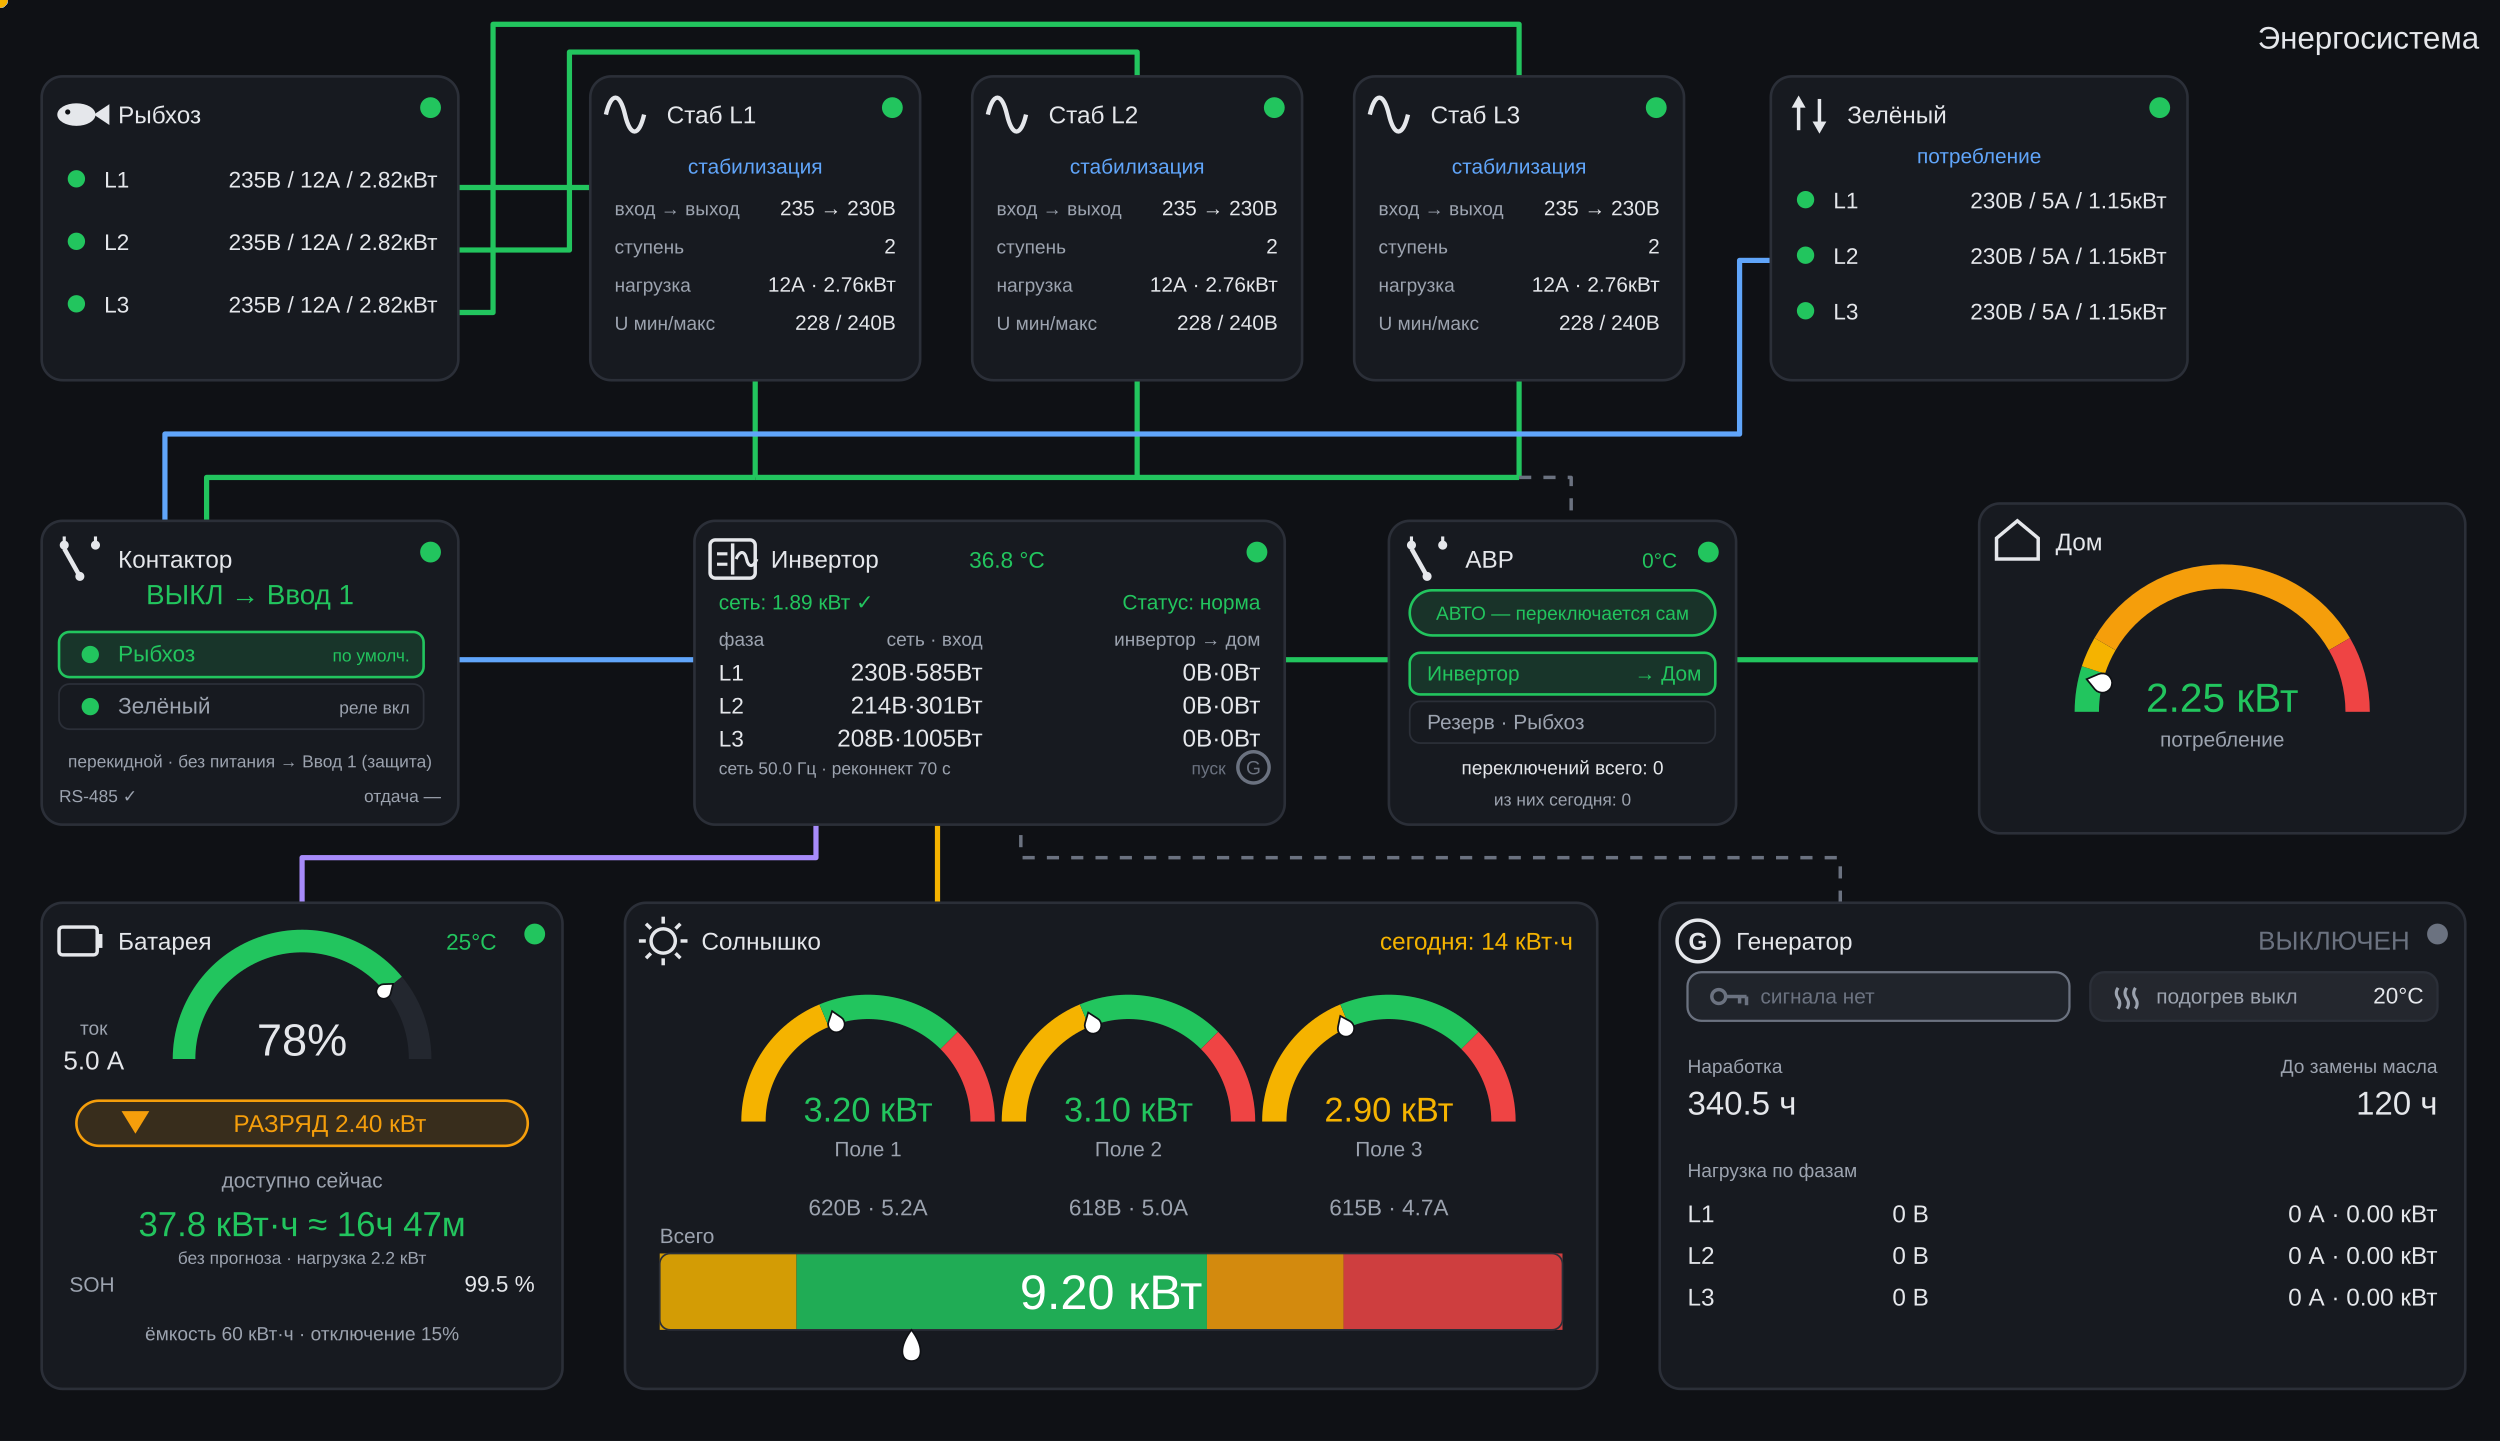
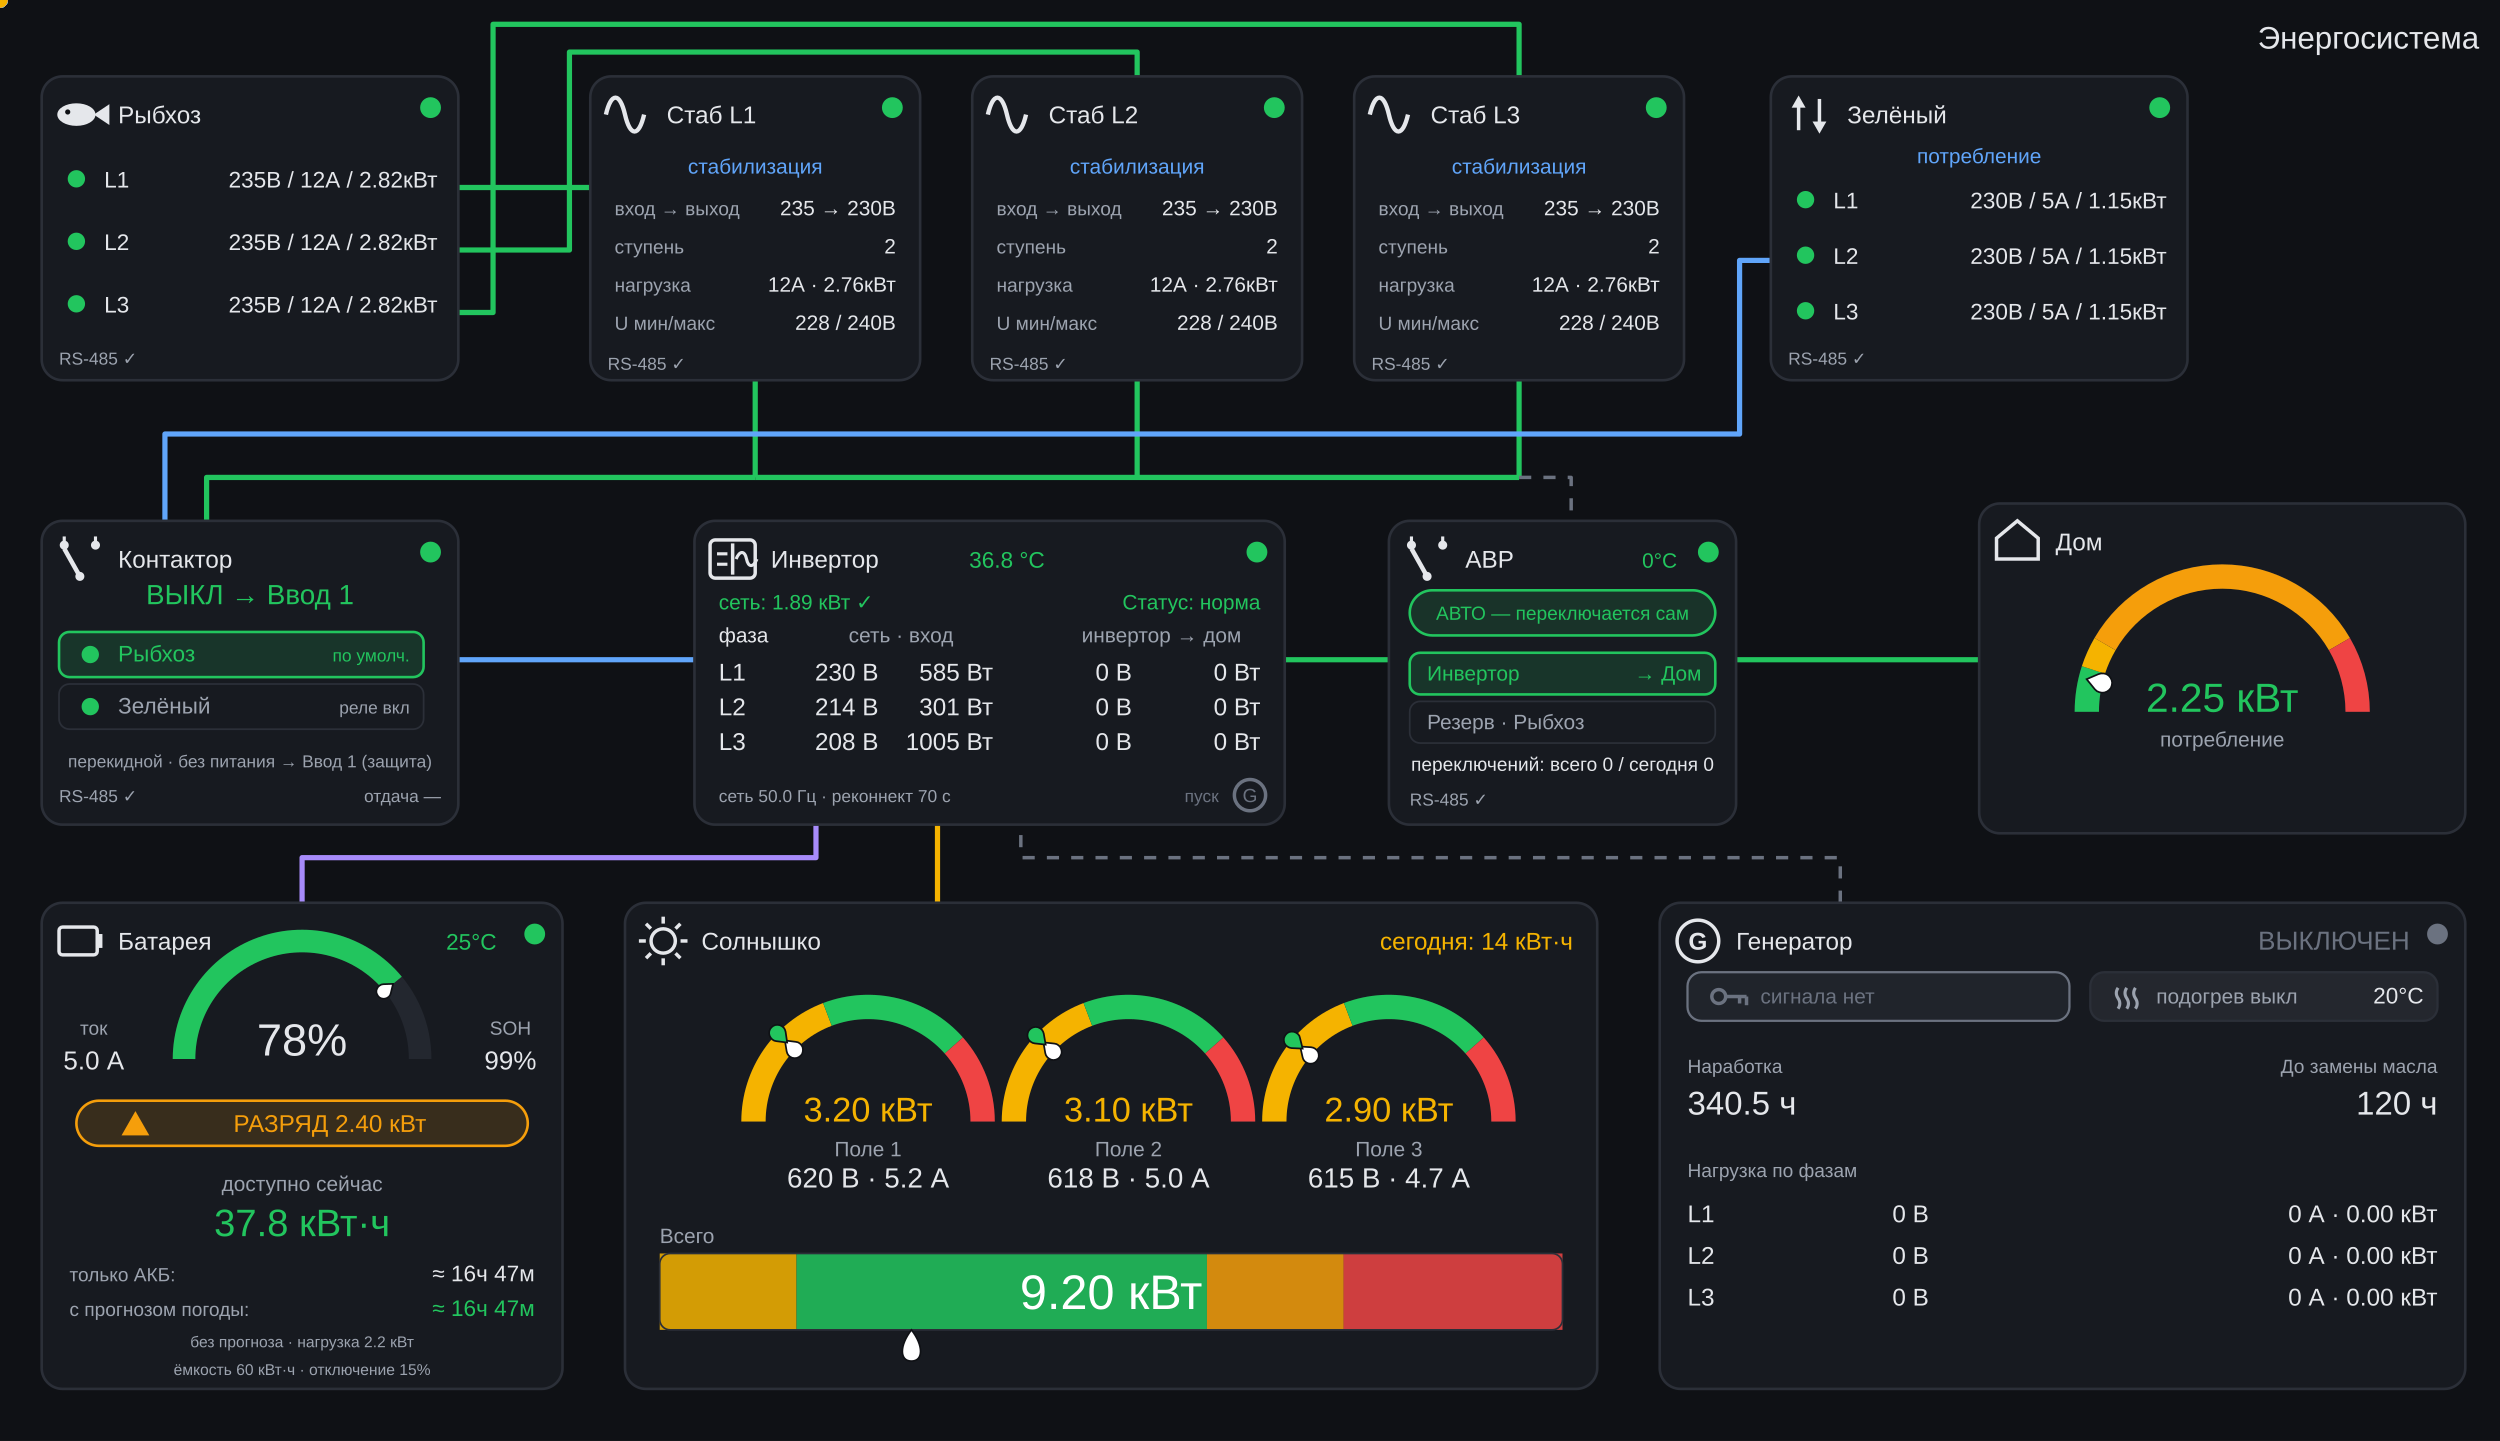
<svg xmlns="http://www.w3.org/2000/svg" viewBox="0 0 1440 830" font-family="Arial,Helvetica,sans-serif">
  <rect x="0" y="0" width="1440" height="830" fill="#0f1115" />
  <text x="1428" y="28" font-size="18" fill="#e5e7eb" text-anchor="end">Энергосистема</text>
  <polyline fill="none" stroke="#22c55e" stroke-width="3" stroke-linejoin="round" points="264,108 340,108 " />
  <circle r="4.5" fill="#22c55e">
    <animateMotion dur="1.46s" repeatCount="indefinite" begin="-0.00s" path="M 264,108 340,108" />
  </circle>
  <polyline fill="none" stroke="#22c55e" stroke-width="3" stroke-linejoin="round" points="264,144 328,144 328,30 655,30 655,44 " />
  <circle r="4.5" fill="#22c55e">
    <animateMotion dur="9.98s" repeatCount="indefinite" begin="-0.00s" path="M 264,144 328,144 328,30 655,30 655,44" />
  </circle>
  <circle r="4.5" fill="#22c55e">
    <animateMotion dur="9.98s" repeatCount="indefinite" begin="-2.00s" path="M 264,144 328,144 328,30 655,30 655,44" />
  </circle>
  <circle r="4.5" fill="#22c55e">
    <animateMotion dur="9.98s" repeatCount="indefinite" begin="-3.99s" path="M 264,144 328,144 328,30 655,30 655,44" />
  </circle>
  <circle r="4.5" fill="#22c55e">
    <animateMotion dur="9.98s" repeatCount="indefinite" begin="-5.99s" path="M 264,144 328,144 328,30 655,30 655,44" />
  </circle>
  <circle r="4.5" fill="#22c55e">
    <animateMotion dur="9.98s" repeatCount="indefinite" begin="-7.98s" path="M 264,144 328,144 328,30 655,30 655,44" />
  </circle>
  <polyline fill="none" stroke="#22c55e" stroke-width="3" stroke-linejoin="round" points="264,180 284,180 284,14 875,14 875,44 " />
  <circle r="4.5" fill="#22c55e">
    <animateMotion dur="15.52s" repeatCount="indefinite" begin="-0.00s" path="M 264,180 284,180 284,14 875,14 875,44" />
  </circle>
  <circle r="4.5" fill="#22c55e">
    <animateMotion dur="15.52s" repeatCount="indefinite" begin="-2.22s" path="M 264,180 284,180 284,14 875,14 875,44" />
  </circle>
  <circle r="4.5" fill="#22c55e">
    <animateMotion dur="15.52s" repeatCount="indefinite" begin="-4.43s" path="M 264,180 284,180 284,14 875,14 875,44" />
  </circle>
  <circle r="4.5" fill="#22c55e">
    <animateMotion dur="15.52s" repeatCount="indefinite" begin="-6.65s" path="M 264,180 284,180 284,14 875,14 875,44" />
  </circle>
  <circle r="4.5" fill="#22c55e">
    <animateMotion dur="15.52s" repeatCount="indefinite" begin="-8.87s" path="M 264,180 284,180 284,14 875,14 875,44" />
  </circle>
  <circle r="4.5" fill="#22c55e">
    <animateMotion dur="15.52s" repeatCount="indefinite" begin="-11.09s" path="M 264,180 284,180 284,14 875,14 875,44" />
  </circle>
  <circle r="4.5" fill="#22c55e">
    <animateMotion dur="15.52s" repeatCount="indefinite" begin="-13.30s" path="M 264,180 284,180 284,14 875,14 875,44" />
  </circle>
  <polyline fill="none" stroke="#22c55e" stroke-width="3" stroke-linejoin="round" points="435,219 435,275 " />
  <circle r="4.5" fill="#22c55e">
    <animateMotion dur="0.92s" repeatCount="indefinite" begin="-0.00s" path="M 435,219 435,275" />
  </circle>
  <polyline fill="none" stroke="#22c55e" stroke-width="3" stroke-linejoin="round" points="655,219 655,275 " />
  <circle r="4.5" fill="#22c55e">
    <animateMotion dur="0.92s" repeatCount="indefinite" begin="-0.00s" path="M 655,219 655,275" />
  </circle>
  <polyline fill="none" stroke="#22c55e" stroke-width="3" stroke-linejoin="round" points="875,219 875,275 " />
  <circle r="4.5" fill="#22c55e">
    <animateMotion dur="0.92s" repeatCount="indefinite" begin="-0.00s" path="M 875,219 875,275" />
  </circle>
  <polyline fill="none" stroke="#22c55e" stroke-width="3" stroke-linejoin="round" points="435,275 875,275 " />
  <polyline fill="none" stroke="#22c55e" stroke-width="3" stroke-linejoin="round" points="435,275 119,275 119,300 " />
  <circle r="4.5" fill="#22c55e">
    <animateMotion dur="5.59s" repeatCount="indefinite" begin="-0.00s" path="M 435,275 119,275 119,300" />
  </circle>
  <circle r="4.5" fill="#22c55e">
    <animateMotion dur="5.59s" repeatCount="indefinite" begin="-1.86s" path="M 435,275 119,275 119,300" />
  </circle>
  <circle r="4.5" fill="#22c55e">
    <animateMotion dur="5.59s" repeatCount="indefinite" begin="-3.73s" path="M 435,275 119,275 119,300" />
  </circle>
  <polyline fill="none" stroke="#6b7280" stroke-width="2" stroke-linejoin="round" stroke-dasharray="7 7" points="875,275 905,275 905,300 " />
  <polyline fill="none" stroke="#60a5fa" stroke-width="3" stroke-linejoin="round" points="1020,150 1002,150 1002,250 95,250 95,300 " />
  <circle r="4.5" fill="#60a5fa">
    <animateMotion dur="20.67s" repeatCount="indefinite" begin="-0.00s" path="M 1020,150 1002,150 1002,250 95,250 95,300" />
  </circle>
  <circle r="4.5" fill="#60a5fa">
    <animateMotion dur="20.67s" repeatCount="indefinite" begin="-2.07s" path="M 1020,150 1002,150 1002,250 95,250 95,300" />
  </circle>
  <circle r="4.5" fill="#60a5fa">
    <animateMotion dur="20.67s" repeatCount="indefinite" begin="-4.13s" path="M 1020,150 1002,150 1002,250 95,250 95,300" />
  </circle>
  <circle r="4.5" fill="#60a5fa">
    <animateMotion dur="20.67s" repeatCount="indefinite" begin="-6.20s" path="M 1020,150 1002,150 1002,250 95,250 95,300" />
  </circle>
  <circle r="4.5" fill="#60a5fa">
    <animateMotion dur="20.67s" repeatCount="indefinite" begin="-8.27s" path="M 1020,150 1002,150 1002,250 95,250 95,300" />
  </circle>
  <circle r="4.5" fill="#60a5fa">
    <animateMotion dur="20.67s" repeatCount="indefinite" begin="-10.34s" path="M 1020,150 1002,150 1002,250 95,250 95,300" />
  </circle>
  <circle r="4.5" fill="#60a5fa">
    <animateMotion dur="20.67s" repeatCount="indefinite" begin="-12.40s" path="M 1020,150 1002,150 1002,250 95,250 95,300" />
  </circle>
  <circle r="4.5" fill="#60a5fa">
    <animateMotion dur="20.67s" repeatCount="indefinite" begin="-14.47s" path="M 1020,150 1002,150 1002,250 95,250 95,300" />
  </circle>
  <circle r="4.5" fill="#60a5fa">
    <animateMotion dur="20.67s" repeatCount="indefinite" begin="-16.54s" path="M 1020,150 1002,150 1002,250 95,250 95,300" />
  </circle>
  <circle r="4.5" fill="#60a5fa">
    <animateMotion dur="20.67s" repeatCount="indefinite" begin="-18.61s" path="M 1020,150 1002,150 1002,250 95,250 95,300" />
  </circle>
  <polyline fill="none" stroke="#60a5fa" stroke-width="3" stroke-linejoin="round" points="264,380 400,380 " />
  <circle r="4.5" fill="#60a5fa">
    <animateMotion dur="2.62s" repeatCount="indefinite" begin="-0.00s" path="M 264,380 400,380" />
  </circle>
  <polyline fill="none" stroke="#22c55e" stroke-width="3" stroke-linejoin="round" points="740,380 800,380 " />
  <circle r="4.5" fill="#22c55e">
    <animateMotion dur="0.86s" repeatCount="indefinite" begin="-0.00s" path="M 740,380 800,380" />
  </circle>
  <polyline fill="none" stroke="#22c55e" stroke-width="3" stroke-linejoin="round" points="1000,380 1140,380 " />
  <circle r="4.5" fill="#22c55e">
    <animateMotion dur="2.30s" repeatCount="indefinite" begin="-0.00s" path="M 1000,380 1140,380" />
  </circle>
  <polyline fill="none" stroke="#a78bfa" stroke-width="3" stroke-linejoin="round" points="174,520 174,494 470,494 470,475 " />
  <circle r="4.5" fill="#a78bfa">
    <animateMotion dur="6.13s" repeatCount="indefinite" begin="-0.00s" path="M 174,520 174,494 470,494 470,475" />
  </circle>
  <circle r="4.5" fill="#a78bfa">
    <animateMotion dur="6.13s" repeatCount="indefinite" begin="-2.04s" path="M 174,520 174,494 470,494 470,475" />
  </circle>
  <circle r="4.5" fill="#a78bfa">
    <animateMotion dur="6.13s" repeatCount="indefinite" begin="-4.09s" path="M 174,520 174,494 470,494 470,475" />
  </circle>
  <polyline fill="none" stroke="#f5b300" stroke-width="3" stroke-linejoin="round" points="540,520 540,475 " />
  <circle r="4.5" fill="#f5b300">
    <animateMotion dur="0.39s" repeatCount="indefinite" begin="-0.00s" path="M 540,520 540,475" />
  </circle>
  <polyline fill="none" stroke="#6b7280" stroke-width="2" stroke-linejoin="round" stroke-dasharray="7 7" points="1060,520 1060,494 588,494 588,475 " />
  <rect x="24" y="44" width="240" height="175" rx="12" fill="#171a20" stroke="#2b2f38" stroke-width="1.5" />
  <g fill="#e5e7eb">
    <ellipse cx="44" cy="66" rx="11" ry="6.5" />
    <polygon points="54,66 63,60 63,72" />
  </g>
  <circle cx="39" cy="64.5" r="1.5" fill="#0f1115" />
  <text x="68" y="71" font-size="14" fill="#e5e7eb" text-anchor="start">Рыбхоз</text>
  <circle cx="248" cy="62" r="6" fill="#22c55e" />
  <circle cx="44" cy="103" r="5" fill="#22c55e" />
  <text x="60" y="108" font-size="13" fill="#e5e7eb" text-anchor="start">L1</text>
  <text x="252" y="108" font-size="13" fill="#e5e7eb" text-anchor="end">235В / 12А / 2.82кВт</text>
  <circle cx="44" cy="139" r="5" fill="#22c55e" />
  <text x="60" y="144" font-size="13" fill="#e5e7eb" text-anchor="start">L2</text>
  <text x="252" y="144" font-size="13" fill="#e5e7eb" text-anchor="end">235В / 12А / 2.82кВт</text>
  <circle cx="44" cy="175" r="5" fill="#22c55e" />
  <text x="60" y="180" font-size="13" fill="#e5e7eb" text-anchor="start">L3</text>
  <text x="252" y="180" font-size="13" fill="#e5e7eb" text-anchor="end">235В / 12А / 2.82кВт</text>
+   <text x="34" y="210" font-size="10" fill="#9ca3af" text-anchor="start">RS-485 ✓</text>
  <rect x="340" y="44" width="190" height="175" rx="12" fill="#171a20" stroke="#2b2f38" stroke-width="1.5" />
  <path d="M 349 66 c 3,-13 8,-13 11,0 c 3,13 8,13 11,0" fill="none" stroke="#e5e7eb" stroke-width="2.5" />
  <text x="384" y="71" font-size="14" fill="#e5e7eb" text-anchor="start">Стаб L1</text>
  <circle cx="514" cy="62" r="6" fill="#22c55e" />
+   <text x="350" y="213" font-size="10" fill="#9ca3af" text-anchor="start">RS-485 ✓</text>
  <text x="435" y="100" font-size="12" fill="#60a5fa" text-anchor="middle">стабилизация</text>
  <text x="354" y="124" font-size="11" fill="#9ca3af" text-anchor="start">вход → выход</text>
  <text x="516" y="124" font-size="12" fill="#e5e7eb" text-anchor="end">235 → 230В</text>
  <text x="354" y="146" font-size="11" fill="#9ca3af" text-anchor="start">ступень</text>
  <text x="516" y="146" font-size="12" fill="#e5e7eb" text-anchor="end">2</text>
  <text x="354" y="168" font-size="11" fill="#9ca3af" text-anchor="start">нагрузка</text>
  <text x="516" y="168" font-size="12" fill="#e5e7eb" text-anchor="end">12А · 2.76кВт</text>
  <text x="354" y="190" font-size="11" fill="#9ca3af" text-anchor="start">U мин/макс</text>
  <text x="516" y="190" font-size="12" fill="#e5e7eb" text-anchor="end">228 / 240В</text>
  <rect x="560" y="44" width="190" height="175" rx="12" fill="#171a20" stroke="#2b2f38" stroke-width="1.5" />
  <path d="M 569 66 c 3,-13 8,-13 11,0 c 3,13 8,13 11,0" fill="none" stroke="#e5e7eb" stroke-width="2.5" />
  <text x="604" y="71" font-size="14" fill="#e5e7eb" text-anchor="start">Стаб L2</text>
  <circle cx="734" cy="62" r="6" fill="#22c55e" />
+   <text x="570" y="213" font-size="10" fill="#9ca3af" text-anchor="start">RS-485 ✓</text>
  <text x="655" y="100" font-size="12" fill="#60a5fa" text-anchor="middle">стабилизация</text>
  <text x="574" y="124" font-size="11" fill="#9ca3af" text-anchor="start">вход → выход</text>
  <text x="736" y="124" font-size="12" fill="#e5e7eb" text-anchor="end">235 → 230В</text>
  <text x="574" y="146" font-size="11" fill="#9ca3af" text-anchor="start">ступень</text>
  <text x="736" y="146" font-size="12" fill="#e5e7eb" text-anchor="end">2</text>
  <text x="574" y="168" font-size="11" fill="#9ca3af" text-anchor="start">нагрузка</text>
  <text x="736" y="168" font-size="12" fill="#e5e7eb" text-anchor="end">12А · 2.76кВт</text>
  <text x="574" y="190" font-size="11" fill="#9ca3af" text-anchor="start">U мин/макс</text>
  <text x="736" y="190" font-size="12" fill="#e5e7eb" text-anchor="end">228 / 240В</text>
  <rect x="780" y="44" width="190" height="175" rx="12" fill="#171a20" stroke="#2b2f38" stroke-width="1.5" />
  <path d="M 789 66 c 3,-13 8,-13 11,0 c 3,13 8,13 11,0" fill="none" stroke="#e5e7eb" stroke-width="2.5" />
  <text x="824" y="71" font-size="14" fill="#e5e7eb" text-anchor="start">Стаб L3</text>
  <circle cx="954" cy="62" r="6" fill="#22c55e" />
+   <text x="790" y="213" font-size="10" fill="#9ca3af" text-anchor="start">RS-485 ✓</text>
  <text x="875" y="100" font-size="12" fill="#60a5fa" text-anchor="middle">стабилизация</text>
  <text x="794" y="124" font-size="11" fill="#9ca3af" text-anchor="start">вход → выход</text>
  <text x="956" y="124" font-size="12" fill="#e5e7eb" text-anchor="end">235 → 230В</text>
  <text x="794" y="146" font-size="11" fill="#9ca3af" text-anchor="start">ступень</text>
  <text x="956" y="146" font-size="12" fill="#e5e7eb" text-anchor="end">2</text>
  <text x="794" y="168" font-size="11" fill="#9ca3af" text-anchor="start">нагрузка</text>
  <text x="956" y="168" font-size="12" fill="#e5e7eb" text-anchor="end">12А · 2.76кВт</text>
  <text x="794" y="190" font-size="11" fill="#9ca3af" text-anchor="start">U мин/макс</text>
  <text x="956" y="190" font-size="12" fill="#e5e7eb" text-anchor="end">228 / 240В</text>
  <rect x="1020" y="44" width="240" height="175" rx="12" fill="#171a20" stroke="#2b2f38" stroke-width="1.5" />
  <line x1="1036" y1="75" x2="1036" y2="60" stroke="#e5e7eb" stroke-width="2" />
  <polygon points="1036,55 1032,62 1040,62" fill="#e5e7eb" />
  <line x1="1048" y1="57" x2="1048" y2="72" stroke="#e5e7eb" stroke-width="2" />
  <polygon points="1048,77 1052,70 1044,70" fill="#e5e7eb" />
  <text x="1064" y="71" font-size="14" fill="#e5e7eb" text-anchor="start">Зелёный</text>
  <circle cx="1244" cy="62" r="6" fill="#22c55e" />
  <text x="1140" y="94" font-size="12" fill="#60a5fa" text-anchor="middle">потребление</text>
  <circle cx="1040" cy="115" r="5" fill="#22c55e" />
  <text x="1056" y="120" font-size="13" fill="#e5e7eb" text-anchor="start">L1</text>
  <text x="1248" y="120" font-size="13" fill="#e5e7eb" text-anchor="end">230В / 5А / 1.15кВт</text>
  <circle cx="1040" cy="147" r="5" fill="#22c55e" />
  <text x="1056" y="152" font-size="13" fill="#e5e7eb" text-anchor="start">L2</text>
  <text x="1248" y="152" font-size="13" fill="#e5e7eb" text-anchor="end">230В / 5А / 1.15кВт</text>
  <circle cx="1040" cy="179" r="5" fill="#22c55e" />
  <text x="1056" y="184" font-size="13" fill="#e5e7eb" text-anchor="start">L3</text>
  <text x="1248" y="184" font-size="13" fill="#e5e7eb" text-anchor="end">230В / 5А / 1.15кВт</text>
+   <text x="1030" y="210" font-size="10" fill="#9ca3af" text-anchor="start">RS-485 ✓</text>
  <rect x="24" y="300" width="240" height="175" rx="12" fill="#171a20" stroke="#2b2f38" stroke-width="1.5" />
  <circle cx="37" cy="314" r="2.6" fill="#e5e7eb" />
  <circle cx="55" cy="314" r="2.6" fill="#e5e7eb" />
  <circle cx="46" cy="332" r="2.6" fill="#e5e7eb" />
  <line x1="37" y1="314" x2="37" y2="309" stroke="#e5e7eb" stroke-width="1.8" />
  <line x1="55" y1="314" x2="55" y2="309" stroke="#e5e7eb" stroke-width="1.8" />
  <line x1="46" y1="332" x2="37" y2="316" stroke="#e5e7eb" stroke-width="2.6" />
  <text x="68" y="327" font-size="14" fill="#e5e7eb" text-anchor="start">Контактор</text>
  <circle cx="248" cy="318" r="6" fill="#22c55e" />
  <text x="144" y="348" font-size="16" fill="#22c55e" text-anchor="middle">ВЫКЛ → Ввод 1</text>
  <rect x="34" y="364" width="210" height="26" rx="6" fill="#22c55e" fill-opacity="0.16" stroke="#22c55e" stroke-width="1.5" />
  <circle cx="52" cy="377" r="5" fill="#22c55e" />
  <text x="68" y="381" font-size="13" fill="#22c55e" text-anchor="start">Рыбхоз</text>
  <text x="236" y="381" font-size="10" fill="#22c55e" text-anchor="end">по умолч.</text>
  <rect x="34" y="394" width="210" height="26" rx="6" fill="none" stroke="#2b2f38" stroke-width="1" />
  <circle cx="52" cy="407" r="5" fill="#22c55e" />
  <text x="68" y="411" font-size="13" fill="#9ca3af" text-anchor="start">Зелёный</text>
  <text x="236" y="411" font-size="10" fill="#9ca3af" text-anchor="end">реле вкл</text>
  <text x="144" y="442" font-size="10" fill="#9ca3af" text-anchor="middle">перекидной · без питания → Ввод 1 (защита)</text>
  <text x="34" y="462" font-size="10" fill="#9ca3af" text-anchor="start">RS-485 ✓</text>
  <text x="254" y="462" font-size="10" fill="#9ca3af" text-anchor="end">отдача —</text>
  <rect x="400" y="300" width="340" height="175" rx="12" fill="#171a20" stroke="#2b2f38" stroke-width="1.5" />
  <rect x="409" y="311" width="26" height="22" rx="3" fill="none" stroke="#e5e7eb" stroke-width="2" />
  <line x1="422" y1="313" x2="422" y2="331" stroke="#e5e7eb" stroke-width="2" />
  <path d="M 424 322 c 2,-5 5,-5 6,0 c 1,5 4,5 6,0" fill="none" stroke="#e5e7eb" stroke-width="1.8" />
  <line x1="413" y1="319" x2="419" y2="319" stroke="#e5e7eb" stroke-width="1.8" />
  <line x1="413" y1="325" x2="419" y2="325" stroke="#e5e7eb" stroke-width="1.8" />
  <text x="444" y="327" font-size="14" fill="#e5e7eb" text-anchor="start">Инвертор</text>
  <circle cx="724" cy="318" r="6" fill="#22c55e" />
  <text x="580" y="327" font-size="13" fill="#22c55e" text-anchor="middle">36.8 °C</text>
  <text x="414" y="351" font-size="12" fill="#22c55e" text-anchor="start">сеть: 1.89 кВт ✓</text>
  <text x="726" y="351" font-size="12" fill="#22c55e" text-anchor="end">Статус: норма</text>
-   <text x="414" y="372" font-size="11" fill="#9ca3af" text-anchor="start">фаза</text>
-   <text x="566" y="372" font-size="11" fill="#9ca3af" text-anchor="end">сеть · вход</text>
-   <text x="726" y="372" font-size="11" fill="#9ca3af" text-anchor="end">инвертор → дом</text>
-   <text x="414" y="392" font-size="13" fill="#e5e7eb" text-anchor="start">L1</text>
-   <text x="566" y="392" font-size="14" fill="#e5e7eb" text-anchor="end">230В·585Вт</text>
-   <text x="726" y="392" font-size="14" fill="#e5e7eb" text-anchor="end">0В·0Вт</text>
-   <text x="414" y="411" font-size="13" fill="#e5e7eb" text-anchor="start">L2</text>
-   <text x="566" y="411" font-size="14" fill="#e5e7eb" text-anchor="end">214В·301Вт</text>
-   <text x="726" y="411" font-size="14" fill="#e5e7eb" text-anchor="end">0В·0Вт</text>
-   <text x="414" y="430" font-size="13" fill="#e5e7eb" text-anchor="start">L3</text>
-   <text x="566" y="430" font-size="14" fill="#e5e7eb" text-anchor="end">208В·1005Вт</text>
-   <text x="726" y="430" font-size="14" fill="#e5e7eb" text-anchor="end">0В·0Вт</text>
-   <text x="414" y="446" font-size="10" fill="#9ca3af" text-anchor="start">сеть 50.0 Гц · реконнект 70 с</text>
-   <text x="706" y="446" font-size="10" fill="#6b7280" text-anchor="end">пуск</text>
-   <circle cx="722" cy="442" r="9" fill="none" stroke="#6b7280" stroke-width="2" />
-   <text x="722" y="446" font-size="11" fill="#6b7280" text-anchor="middle">G</text>
+   <text x="414" y="370" font-size="12" fill="#e5e7eb" text-anchor="start">фаза</text>
+   <text x="519" y="370" font-size="12" fill="#9ca3af" text-anchor="middle">сеть · вход</text>
+   <text x="669" y="370" font-size="12" fill="#9ca3af" text-anchor="middle">инвертор → дом</text>
+   <text x="414" y="392" font-size="14" fill="#e5e7eb" text-anchor="start">L1</text>
+   <text x="506" y="392" font-size="14" fill="#e5e7eb" text-anchor="end">230 В</text>
+   <text x="572" y="392" font-size="14" fill="#e5e7eb" text-anchor="end">585 Вт</text>
+   <text x="652" y="392" font-size="14" fill="#e5e7eb" text-anchor="end">0 В</text>
+   <text x="726" y="392" font-size="14" fill="#e5e7eb" text-anchor="end">0 Вт</text>
+   <text x="414" y="412" font-size="14" fill="#e5e7eb" text-anchor="start">L2</text>
+   <text x="506" y="412" font-size="14" fill="#e5e7eb" text-anchor="end">214 В</text>
+   <text x="572" y="412" font-size="14" fill="#e5e7eb" text-anchor="end">301 Вт</text>
+   <text x="652" y="412" font-size="14" fill="#e5e7eb" text-anchor="end">0 В</text>
+   <text x="726" y="412" font-size="14" fill="#e5e7eb" text-anchor="end">0 Вт</text>
+   <text x="414" y="432" font-size="14" fill="#e5e7eb" text-anchor="start">L3</text>
+   <text x="506" y="432" font-size="14" fill="#e5e7eb" text-anchor="end">208 В</text>
+   <text x="572" y="432" font-size="14" fill="#e5e7eb" text-anchor="end">1005 Вт</text>
+   <text x="652" y="432" font-size="14" fill="#e5e7eb" text-anchor="end">0 В</text>
+   <text x="726" y="432" font-size="14" fill="#e5e7eb" text-anchor="end">0 Вт</text>
+   <text x="414" y="462" font-size="10" fill="#9ca3af" text-anchor="start">сеть 50.0 Гц · реконнект 70 с</text>
+   <text x="702" y="462" font-size="10" fill="#6b7280" text-anchor="end">пуск</text>
+   <circle cx="720" cy="458" r="9" fill="none" stroke="#6b7280" stroke-width="2" />
+   <text x="720" y="462" font-size="11" fill="#6b7280" text-anchor="middle">G</text>
  <rect x="800" y="300" width="200" height="175" rx="12" fill="#171a20" stroke="#2b2f38" stroke-width="1.5" />
  <circle cx="813" cy="314" r="2.6" fill="#e5e7eb" />
  <circle cx="831" cy="314" r="2.6" fill="#e5e7eb" />
  <circle cx="822" cy="332" r="2.6" fill="#e5e7eb" />
  <line x1="813" y1="314" x2="813" y2="309" stroke="#e5e7eb" stroke-width="1.8" />
  <line x1="831" y1="314" x2="831" y2="309" stroke="#e5e7eb" stroke-width="1.8" />
  <line x1="822" y1="332" x2="813" y2="316" stroke="#e5e7eb" stroke-width="2.6" />
  <text x="844" y="327" font-size="14" fill="#e5e7eb" text-anchor="start">АВР</text>
  <circle cx="984" cy="318" r="6" fill="#22c55e" />
  <text x="966" y="327" font-size="12" fill="#22c55e" text-anchor="end">0°C</text>
  <rect x="812" y="340" width="176" height="26" rx="13" fill="#22c55e" fill-opacity="0.15" stroke="#22c55e" stroke-width="1.5" />
  <text x="900" y="357" font-size="11" fill="#22c55e" text-anchor="middle">АВТО — переключается сам</text>
  <rect x="812" y="376" width="176" height="24" rx="6" fill="#22c55e" fill-opacity="0.16" stroke="#22c55e" stroke-width="1.5" />
  <text x="822" y="392" font-size="12" fill="#22c55e" text-anchor="start">Инвертор</text>
  <text x="980" y="392" font-size="12" fill="#22c55e" text-anchor="end">→ Дом</text>
  <rect x="812" y="404" width="176" height="24" rx="6" fill="none" stroke="#2b2f38" stroke-width="1" />
  <text x="822" y="420" font-size="12" fill="#9ca3af" text-anchor="start">Резерв · Рыбхоз</text>
-   <text x="900" y="446" font-size="11" fill="#e5e7eb" text-anchor="middle">переключений всего: 0</text>
-   <text x="900" y="464" font-size="10" fill="#9ca3af" text-anchor="middle">из них сегодня: 0</text>
+   <text x="900" y="444" font-size="11" fill="#e5e7eb" text-anchor="middle">переключений: всего 0 / сегодня 0</text>
+   <text x="812" y="464" font-size="10" fill="#9ca3af" text-anchor="start">RS-485 ✓</text>
  <rect x="1140" y="290" width="280" height="190" rx="12" fill="#171a20" stroke="#2b2f38" stroke-width="1.5" />
  <path d="M 1150 322 L 1150 310 L 1162 300 L 1174 310 L 1174 322 Z" fill="none" stroke="#e5e7eb" stroke-width="2" />
  <text x="1184" y="317" font-size="14" fill="#e5e7eb" text-anchor="start">Дом</text>
  <path fill="none" stroke="#23272f" stroke-width="14" stroke-linecap="butt" d="M 1202.0 410.0 A 78 78 0 0 1 1358.0 410.0" />
  <path fill="none" stroke="#22c55e" stroke-width="14" stroke-linecap="butt" d="M 1202.0 410.0 A 78 78 0 0 1 1205.8 385.9" />
  <path fill="none" stroke="#f5b300" stroke-width="14" stroke-linecap="butt" d="M 1205.8 385.9 A 78 78 0 0 1 1212.5 371.0" />
  <path fill="none" stroke="#f59e0b" stroke-width="14" stroke-linecap="butt" d="M 1212.5 371.0 A 78 78 0 0 1 1347.5 371.0" />
  <path fill="none" stroke="#ef4444" stroke-width="14" stroke-linecap="butt" d="M 1347.5 371.0 A 78 78 0 0 1 1358.0 410.0" />
  <path d="M 1201.9,391.2 L 1208.7,388.3 L 1210.2,387.9 L 1211.8,387.9 L 1213.3,388.3 L 1214.6,389.1 L 1215.6,390.3 L 1216.3,391.7 L 1216.6,393.2 L 1216.4,394.7 L 1215.9,396.2 L 1214.9,397.4 L 1213.7,398.3 L 1212.2,398.9 L 1210.7,399.0 L 1209.2,398.7 L 1207.8,398.1 L 1206.6,397.0 Z" fill="#ffffff" stroke="#0f1115" stroke-width="1" />
  <text x="1280" y="410" font-size="23.4" fill="#22c55e" text-anchor="middle">2.25 кВт</text>
  <text x="1280" y="430" font-size="12" fill="#9ca3af" text-anchor="middle">потребление</text>
  <rect x="24" y="520" width="300" height="280" rx="12" fill="#171a20" stroke="#2b2f38" stroke-width="1.5" />
  <rect x="34" y="534" width="22" height="16" rx="2" fill="none" stroke="#e5e7eb" stroke-width="2" />
  <rect x="56" y="538" width="3" height="8" fill="#e5e7eb" />
  <text x="68" y="547" font-size="14" fill="#e5e7eb" text-anchor="start">Батарея</text>
  <circle cx="308" cy="538" r="6" fill="#22c55e" />
  <text x="286" y="547" font-size="13" fill="#22c55e" text-anchor="end">25°C</text>
  <path fill="none" stroke="#23272f" stroke-width="13" stroke-linecap="butt" d="M 106.0 610.0 A 68 68 0 0 1 242.0 610.0" />
  <path fill="none" stroke="#22c55e" stroke-width="13" stroke-linecap="butt" d="M 106.0 610.0 A 68 68 0 0 1 226.4 566.7" />
  <path d="M 226.4,566.7 L 225.1,572.1 L 224.7,573.2 L 224.0,574.1 L 223.0,574.8 L 221.9,575.2 L 220.8,575.3 L 219.7,575.1 L 218.6,574.6 L 217.8,573.8 L 217.2,572.8 L 216.8,571.7 L 216.8,570.5 L 217.2,569.4 L 217.8,568.4 L 218.6,567.7 L 219.7,567.1 L 220.8,566.9 Z" fill="#ffffff" stroke="#0f1115" stroke-width="1" />
  <text x="174" y="608" font-size="26" fill="#e5e7eb" text-anchor="middle">78%</text>
  <text x="54" y="596" font-size="11" fill="#9ca3af" text-anchor="middle">ток</text>
  <text x="54" y="616" font-size="15" fill="#e5e7eb" text-anchor="middle">5.0 А</text>
+   <text x="294" y="596" font-size="11" fill="#9ca3af" text-anchor="middle">SOH</text>
+   <text x="294" y="616" font-size="15" fill="#e5e7eb" text-anchor="middle">99%</text>
  <rect x="44" y="634" width="260" height="26" rx="13" fill="#f59e0b" fill-opacity="0.15" stroke="#f59e0b" stroke-width="1.5" />
-   <polygon points="70,640 78,653 86,640" fill="#f59e0b" />
+   <polygon points="70,654 78,640 86,654" fill="#f59e0b" />
  <text x="190" y="652" font-size="14" fill="#f59e0b" text-anchor="middle">РАЗРЯД 2.40 кВт</text>
-   <text x="174" y="684" font-size="12" fill="#9ca3af" text-anchor="middle">доступно сейчас</text>
-   <text x="174" y="712" font-size="20" fill="#22c55e" text-anchor="middle">37.8 кВт·ч  ≈ 16ч 47м</text>
-   <text x="174" y="728" font-size="10" fill="#9ca3af" text-anchor="middle">без прогноза · нагрузка 2.2 кВт</text>
-   <text x="40" y="744" font-size="12" fill="#9ca3af" text-anchor="start">SOH</text>
-   <text x="308" y="744" font-size="13" fill="#e5e7eb" text-anchor="end">99.5 %</text>
-   <text x="174" y="772" font-size="11" fill="#9ca3af" text-anchor="middle">ёмкость 60 кВт·ч · отключение 15%</text>
+   <text x="174" y="686" font-size="12" fill="#9ca3af" text-anchor="middle">доступно сейчас</text>
+   <text x="174" y="712" font-size="22" fill="#22c55e" text-anchor="middle">37.8 кВт·ч</text>
+   <text x="40" y="738" font-size="11" fill="#9ca3af" text-anchor="start">только АКБ:</text>
+   <text x="308" y="738" font-size="13" fill="#e5e7eb" text-anchor="end">≈ 16ч 47м</text>
+   <text x="40" y="758" font-size="11" fill="#9ca3af" text-anchor="start">с прогнозом погоды:</text>
+   <text x="308" y="758" font-size="13" fill="#22c55e" text-anchor="end">≈ 16ч 47м</text>
+   <text x="174" y="776" font-size="9" fill="#9ca3af" text-anchor="middle">без прогноза · нагрузка 2.2 кВт</text>
+   <text x="174" y="792" font-size="9" fill="#9ca3af" text-anchor="middle">ёмкость 60 кВт·ч · отключение 15%</text>
  <rect x="360" y="520" width="560" height="280" rx="12" fill="#171a20" stroke="#2b2f38" stroke-width="1.5" />
  <circle cx="382" cy="542" r="7" fill="none" stroke="#e5e7eb" stroke-width="2" />
  <line x1="392.0" y1="542.0" x2="396.0" y2="542.0" stroke="#e5e7eb" stroke-width="2" />
  <line x1="389.1" y1="534.9" x2="391.9" y2="532.1" stroke="#e5e7eb" stroke-width="2" />
  <line x1="382.0" y1="532.0" x2="382.0" y2="528.0" stroke="#e5e7eb" stroke-width="2" />
  <line x1="374.9" y1="534.9" x2="372.1" y2="532.1" stroke="#e5e7eb" stroke-width="2" />
  <line x1="372.0" y1="542.0" x2="368.0" y2="542.0" stroke="#e5e7eb" stroke-width="2" />
  <line x1="374.9" y1="549.1" x2="372.1" y2="551.9" stroke="#e5e7eb" stroke-width="2" />
  <line x1="382.0" y1="552.0" x2="382.0" y2="556.0" stroke="#e5e7eb" stroke-width="2" />
  <line x1="389.1" y1="549.1" x2="391.9" y2="551.9" stroke="#e5e7eb" stroke-width="2" />
  <text x="404" y="547" font-size="14" fill="#e5e7eb" text-anchor="start">Солнышко</text>
  <text x="906" y="547" font-size="14" fill="#f5b300" text-anchor="end">сегодня: 14 кВт·ч</text>
  <path fill="none" stroke="#23272f" stroke-width="14" stroke-linecap="butt" d="M 434.0 646.0 A 66 66 0 0 1 566.0 646.0" />
-   <path fill="none" stroke="#f5b300" stroke-width="14" stroke-linecap="butt" d="M 434.0 646.0 A 66 66 0 0 1 474.7 585.0" />
-   <path fill="none" stroke="#22c55e" stroke-width="14" stroke-linecap="butt" d="M 474.7 585.0 A 66 66 0 0 1 546.7 599.3" />
-   <path fill="none" stroke="#ef4444" stroke-width="14" stroke-linecap="butt" d="M 546.7 599.3 A 66 66 0 0 1 566.0 646.0" />
-   <path d="M 479.3,582.4 L 484.5,586.0 L 485.5,586.9 L 486.1,588.0 L 486.5,589.3 L 486.5,590.6 L 486.1,591.9 L 485.4,593.0 L 484.4,593.8 L 483.2,594.4 L 481.9,594.6 L 480.6,594.5 L 479.4,594.0 L 478.4,593.2 L 477.6,592.2 L 477.1,590.9 L 477.0,589.6 L 477.3,588.4 Z" fill="#ffffff" stroke="#0f1115" stroke-width="1" />
-   <text x="500" y="646" font-size="19.8" fill="#22c55e" text-anchor="middle">3.20 кВт</text>
+   <path fill="none" stroke="#f5b300" stroke-width="14" stroke-linecap="butt" d="M 434.0 646.0 A 66 66 0 0 1 476.6 584.3" />
+   <path fill="none" stroke="#22c55e" stroke-width="14" stroke-linecap="butt" d="M 476.6 584.3 A 66 66 0 0 1 549.4 602.2" />
+   <path fill="none" stroke="#ef4444" stroke-width="14" stroke-linecap="butt" d="M 549.4 602.2 A 66 66 0 0 1 566.0 646.0" />
+   <path d="M 452.1,599.3 L 458.4,600.1 L 459.7,600.4 L 460.8,601.1 L 461.7,602.1 L 462.3,603.2 L 462.5,604.5 L 462.4,605.8 L 462.0,607.1 L 461.2,608.1 L 460.1,608.9 L 458.9,609.4 L 457.6,609.5 L 456.3,609.3 L 455.1,608.7 L 454.2,607.9 L 453.5,606.8 L 453.1,605.5 Z" fill="#ffffff" stroke="#0f1115" stroke-width="1" />
+   <text x="500" y="646" font-size="19.8" fill="#f5b300" text-anchor="middle">3.20 кВт</text>
  <text x="500" y="666" font-size="12" fill="#9ca3af" text-anchor="middle">Поле 1</text>
-   <text x="500" y="700" font-size="13" fill="#9ca3af" text-anchor="middle">620В · 5.2А</text>
+   <path d="M 453.4,600.5 L 447.1,599.7 L 445.9,599.4 L 444.8,598.7 L 443.9,597.7 L 443.3,596.6 L 443.0,595.3 L 443.1,594.0 L 443.6,592.7 L 444.4,591.7 L 445.4,590.9 L 446.6,590.4 L 447.9,590.3 L 449.2,590.5 L 450.4,591.1 L 451.4,591.9 L 452.1,593.0 L 452.5,594.3 Z" fill="#22c55e" stroke="#0f1115" stroke-width="1" />
+   <text x="500" y="684" font-size="16" fill="#e5e7eb" text-anchor="middle">620 В · 5.2 А</text>
  <path fill="none" stroke="#23272f" stroke-width="14" stroke-linecap="butt" d="M 584.0 646.0 A 66 66 0 0 1 716.0 646.0" />
-   <path fill="none" stroke="#f5b300" stroke-width="14" stroke-linecap="butt" d="M 584.0 646.0 A 66 66 0 0 1 624.7 585.0" />
-   <path fill="none" stroke="#22c55e" stroke-width="14" stroke-linecap="butt" d="M 624.7 585.0 A 66 66 0 0 1 696.7 599.3" />
-   <path fill="none" stroke="#ef4444" stroke-width="14" stroke-linecap="butt" d="M 696.7 599.3 A 66 66 0 0 1 716.0 646.0" />
-   <path d="M 626.8,583.2 L 632.2,586.7 L 633.2,587.5 L 633.9,588.6 L 634.3,589.9 L 634.3,591.2 L 634.0,592.4 L 633.3,593.6 L 632.4,594.5 L 631.2,595.1 L 629.9,595.4 L 628.6,595.3 L 627.4,594.9 L 626.3,594.1 L 625.5,593.1 L 625.0,591.9 L 624.8,590.6 L 625.0,589.3 Z" fill="#ffffff" stroke="#0f1115" stroke-width="1" />
-   <text x="650" y="646" font-size="19.8" fill="#22c55e" text-anchor="middle">3.10 кВт</text>
+   <path fill="none" stroke="#f5b300" stroke-width="14" stroke-linecap="butt" d="M 584.0 646.0 A 66 66 0 0 1 626.6 584.3" />
+   <path fill="none" stroke="#22c55e" stroke-width="14" stroke-linecap="butt" d="M 626.6 584.3 A 66 66 0 0 1 699.4 602.2" />
+   <path fill="none" stroke="#ef4444" stroke-width="14" stroke-linecap="butt" d="M 699.4 602.2 A 66 66 0 0 1 716.0 646.0" />
+   <path d="M 601.0,600.4 L 607.3,601.1 L 608.6,601.4 L 609.7,602.1 L 610.6,603.0 L 611.2,604.2 L 611.5,605.4 L 611.5,606.7 L 611.0,608.0 L 610.3,609.1 L 609.3,609.9 L 608.1,610.4 L 606.8,610.6 L 605.5,610.4 L 604.3,609.8 L 603.3,609.0 L 602.5,607.9 L 602.1,606.7 Z" fill="#ffffff" stroke="#0f1115" stroke-width="1" />
+   <text x="650" y="646" font-size="19.8" fill="#f5b300" text-anchor="middle">3.10 кВт</text>
  <text x="650" y="666" font-size="12" fill="#9ca3af" text-anchor="middle">Поле 2</text>
-   <text x="650" y="700" font-size="13" fill="#9ca3af" text-anchor="middle">618В · 5.0А</text>
+   <path d="M 602.3,601.7 L 596.0,601.0 L 594.8,600.7 L 593.6,600.0 L 592.7,599.1 L 592.1,598.0 L 591.8,596.7 L 591.9,595.4 L 592.3,594.1 L 593.1,593.0 L 594.1,592.2 L 595.3,591.7 L 596.6,591.5 L 597.9,591.7 L 599.1,592.3 L 600.1,593.1 L 600.8,594.2 L 601.2,595.4 Z" fill="#22c55e" stroke="#0f1115" stroke-width="1" />
+   <text x="650" y="684" font-size="16" fill="#e5e7eb" text-anchor="middle">618 В · 5.0 А</text>
  <path fill="none" stroke="#23272f" stroke-width="14" stroke-linecap="butt" d="M 734.0 646.0 A 66 66 0 0 1 866.0 646.0" />
-   <path fill="none" stroke="#f5b300" stroke-width="14" stroke-linecap="butt" d="M 734.0 646.0 A 66 66 0 0 1 774.7 585.0" />
-   <path fill="none" stroke="#22c55e" stroke-width="14" stroke-linecap="butt" d="M 774.7 585.0 A 66 66 0 0 1 846.7 599.3" />
-   <path fill="none" stroke="#ef4444" stroke-width="14" stroke-linecap="butt" d="M 846.7 599.3 A 66 66 0 0 1 866.0 646.0" />
-   <path d="M 772.0,585.2 L 777.6,588.2 L 778.6,589.0 L 779.4,590.1 L 779.9,591.3 L 780.0,592.6 L 779.8,593.9 L 779.3,595.0 L 778.4,596.0 L 777.3,596.7 L 776.0,597.1 L 774.7,597.1 L 773.5,596.8 L 772.3,596.1 L 771.4,595.2 L 770.8,594.0 L 770.6,592.7 L 770.7,591.4 Z" fill="#ffffff" stroke="#0f1115" stroke-width="1" />
+   <path fill="none" stroke="#f5b300" stroke-width="14" stroke-linecap="butt" d="M 734.0 646.0 A 66 66 0 0 1 776.6 584.3" />
+   <path fill="none" stroke="#22c55e" stroke-width="14" stroke-linecap="butt" d="M 776.6 584.3 A 66 66 0 0 1 849.4 602.2" />
+   <path fill="none" stroke="#ef4444" stroke-width="14" stroke-linecap="butt" d="M 849.4 602.2 A 66 66 0 0 1 866.0 646.0" />
+   <path d="M 748.9,602.8 L 755.2,603.2 L 756.5,603.5 L 757.6,604.1 L 758.6,605.0 L 759.3,606.1 L 759.6,607.3 L 759.6,608.7 L 759.2,609.9 L 758.5,611.0 L 757.6,611.9 L 756.4,612.5 L 755.1,612.7 L 753.8,612.6 L 752.6,612.1 L 751.5,611.3 L 750.7,610.2 L 750.3,609.0 Z" fill="#ffffff" stroke="#0f1115" stroke-width="1" />
  <text x="800" y="646" font-size="19.8" fill="#f5b300" text-anchor="middle">2.90 кВт</text>
  <text x="800" y="666" font-size="12" fill="#9ca3af" text-anchor="middle">Поле 3</text>
-   <text x="800" y="700" font-size="13" fill="#9ca3af" text-anchor="middle">615В · 4.7А</text>
+   <path d="M 750.3,604.0 L 743.9,603.7 L 742.6,603.4 L 741.5,602.8 L 740.5,601.9 L 739.8,600.8 L 739.5,599.5 L 739.5,598.2 L 739.9,597.0 L 740.6,595.9 L 741.5,595.0 L 742.7,594.4 L 744.0,594.2 L 745.3,594.3 L 746.5,594.8 L 747.6,595.6 L 748.4,596.6 L 748.8,597.9 Z" fill="#22c55e" stroke="#0f1115" stroke-width="1" />
+   <text x="800" y="684" font-size="16" fill="#e5e7eb" text-anchor="middle">615 В · 4.7 А</text>
  <text x="380" y="716" font-size="12" fill="#9ca3af" text-anchor="start">Всего</text>
  <rect x="380.0" y="722" width="78.8" height="44" fill="#f5b300" opacity="0.85" />
  <rect x="458.8" y="722" width="236.4" height="44" fill="#22c55e" opacity="0.85" />
  <rect x="695.2" y="722" width="78.8" height="44" fill="#f59e0b" opacity="0.85" />
  <rect x="773.9" y="722" width="126.1" height="44" fill="#ef4444" opacity="0.85" />
  <rect x="380" y="722" width="520" height="44" rx="6" fill="none" stroke="#2b2f38" stroke-width="1" />
  <path d="M 525.0,766 C 532.0,775 532.0,784 525.0,784 C 518.0,784 518.0,775 525.0,766 Z" fill="#ffffff" stroke="#0f1115" stroke-width="1" />
  <text x="640" y="754" font-size="28" fill="#ffffff" text-anchor="middle">9.20 кВт</text>
  <rect x="956" y="520" width="464" height="280" rx="12" fill="#171a20" stroke="#2b2f38" stroke-width="1.5" />
  <circle cx="978" cy="542" r="12" fill="none" stroke="#e5e7eb" stroke-width="2" />
  <text x="978" y="547" font-size="14" font-weight="bold" fill="#e5e7eb" text-anchor="middle">G</text>
  <text x="1000" y="547" font-size="14" fill="#e5e7eb" text-anchor="start">Генератор</text>
  <circle cx="1404" cy="538" r="6" fill="#6b7280" />
  <text x="1388" y="547" font-size="15" fill="#6b7280" text-anchor="end">ВЫКЛЮЧЕН</text>
  <rect x="972" y="560" width="220" height="28" rx="8" fill="#6b7280" fill-opacity="0.12" stroke="#6b7280" stroke-width="1.3" />
  <circle cx="990" cy="574" r="4" fill="none" stroke="#6b7280" stroke-width="2" />
  <line x1="994" y1="574" x2="1006" y2="574" stroke="#6b7280" stroke-width="2" />
  <line x1="1006" y1="574" x2="1006" y2="579" stroke="#6b7280" stroke-width="2" />
  <line x1="1002" y1="574" x2="1002" y2="578" stroke="#6b7280" stroke-width="2" />
  <text x="1014" y="578" font-size="12" fill="#6b7280" text-anchor="start">сигнала нет</text>
  <rect x="1204" y="560" width="200" height="28" rx="8" fill="#9ca3af" fill-opacity="0.10" stroke="#2b2f38" stroke-width="1.3" />
  <path d="M 1220.0 581 q 2 -3 0 -6 q -2 -3 0 -6" fill="none" stroke="#9ca3af" stroke-width="1.8" />
  <path d="M 1225.0 581 q 2 -3 0 -6 q -2 -3 0 -6" fill="none" stroke="#9ca3af" stroke-width="1.8" />
  <path d="M 1230.0 581 q 2 -3 0 -6 q -2 -3 0 -6" fill="none" stroke="#9ca3af" stroke-width="1.8" />
  <text x="1242" y="578" font-size="12" fill="#9ca3af" text-anchor="start">подогрев выкл</text>
  <text x="1396" y="578" font-size="13" fill="#e5e7eb" text-anchor="end">20°C</text>
  <text x="972" y="618" font-size="11" fill="#9ca3af" text-anchor="start">Наработка</text>
  <text x="972" y="642" font-size="19" fill="#e5e7eb" text-anchor="start">340.5 ч</text>
  <text x="1404" y="618" font-size="11" fill="#9ca3af" text-anchor="end">До замены масла</text>
  <text x="1404" y="642" font-size="19" fill="#e5e7eb" text-anchor="end">120 ч</text>
  <text x="972" y="678" font-size="11" fill="#9ca3af" text-anchor="start">Нагрузка по фазам</text>
  <text x="972" y="704" font-size="14" fill="#e5e7eb" text-anchor="start">L1</text>
  <text x="1090" y="704" font-size="14" fill="#e5e7eb" text-anchor="start">0 В</text>
  <text x="1404" y="704" font-size="14" fill="#e5e7eb" text-anchor="end">0 А · 0.00 кВт</text>
  <text x="972" y="728" font-size="14" fill="#e5e7eb" text-anchor="start">L2</text>
  <text x="1090" y="728" font-size="14" fill="#e5e7eb" text-anchor="start">0 В</text>
  <text x="1404" y="728" font-size="14" fill="#e5e7eb" text-anchor="end">0 А · 0.00 кВт</text>
  <text x="972" y="752" font-size="14" fill="#e5e7eb" text-anchor="start">L3</text>
  <text x="1090" y="752" font-size="14" fill="#e5e7eb" text-anchor="start">0 В</text>
  <text x="1404" y="752" font-size="14" fill="#e5e7eb" text-anchor="end">0 А · 0.00 кВт</text>
</svg>
